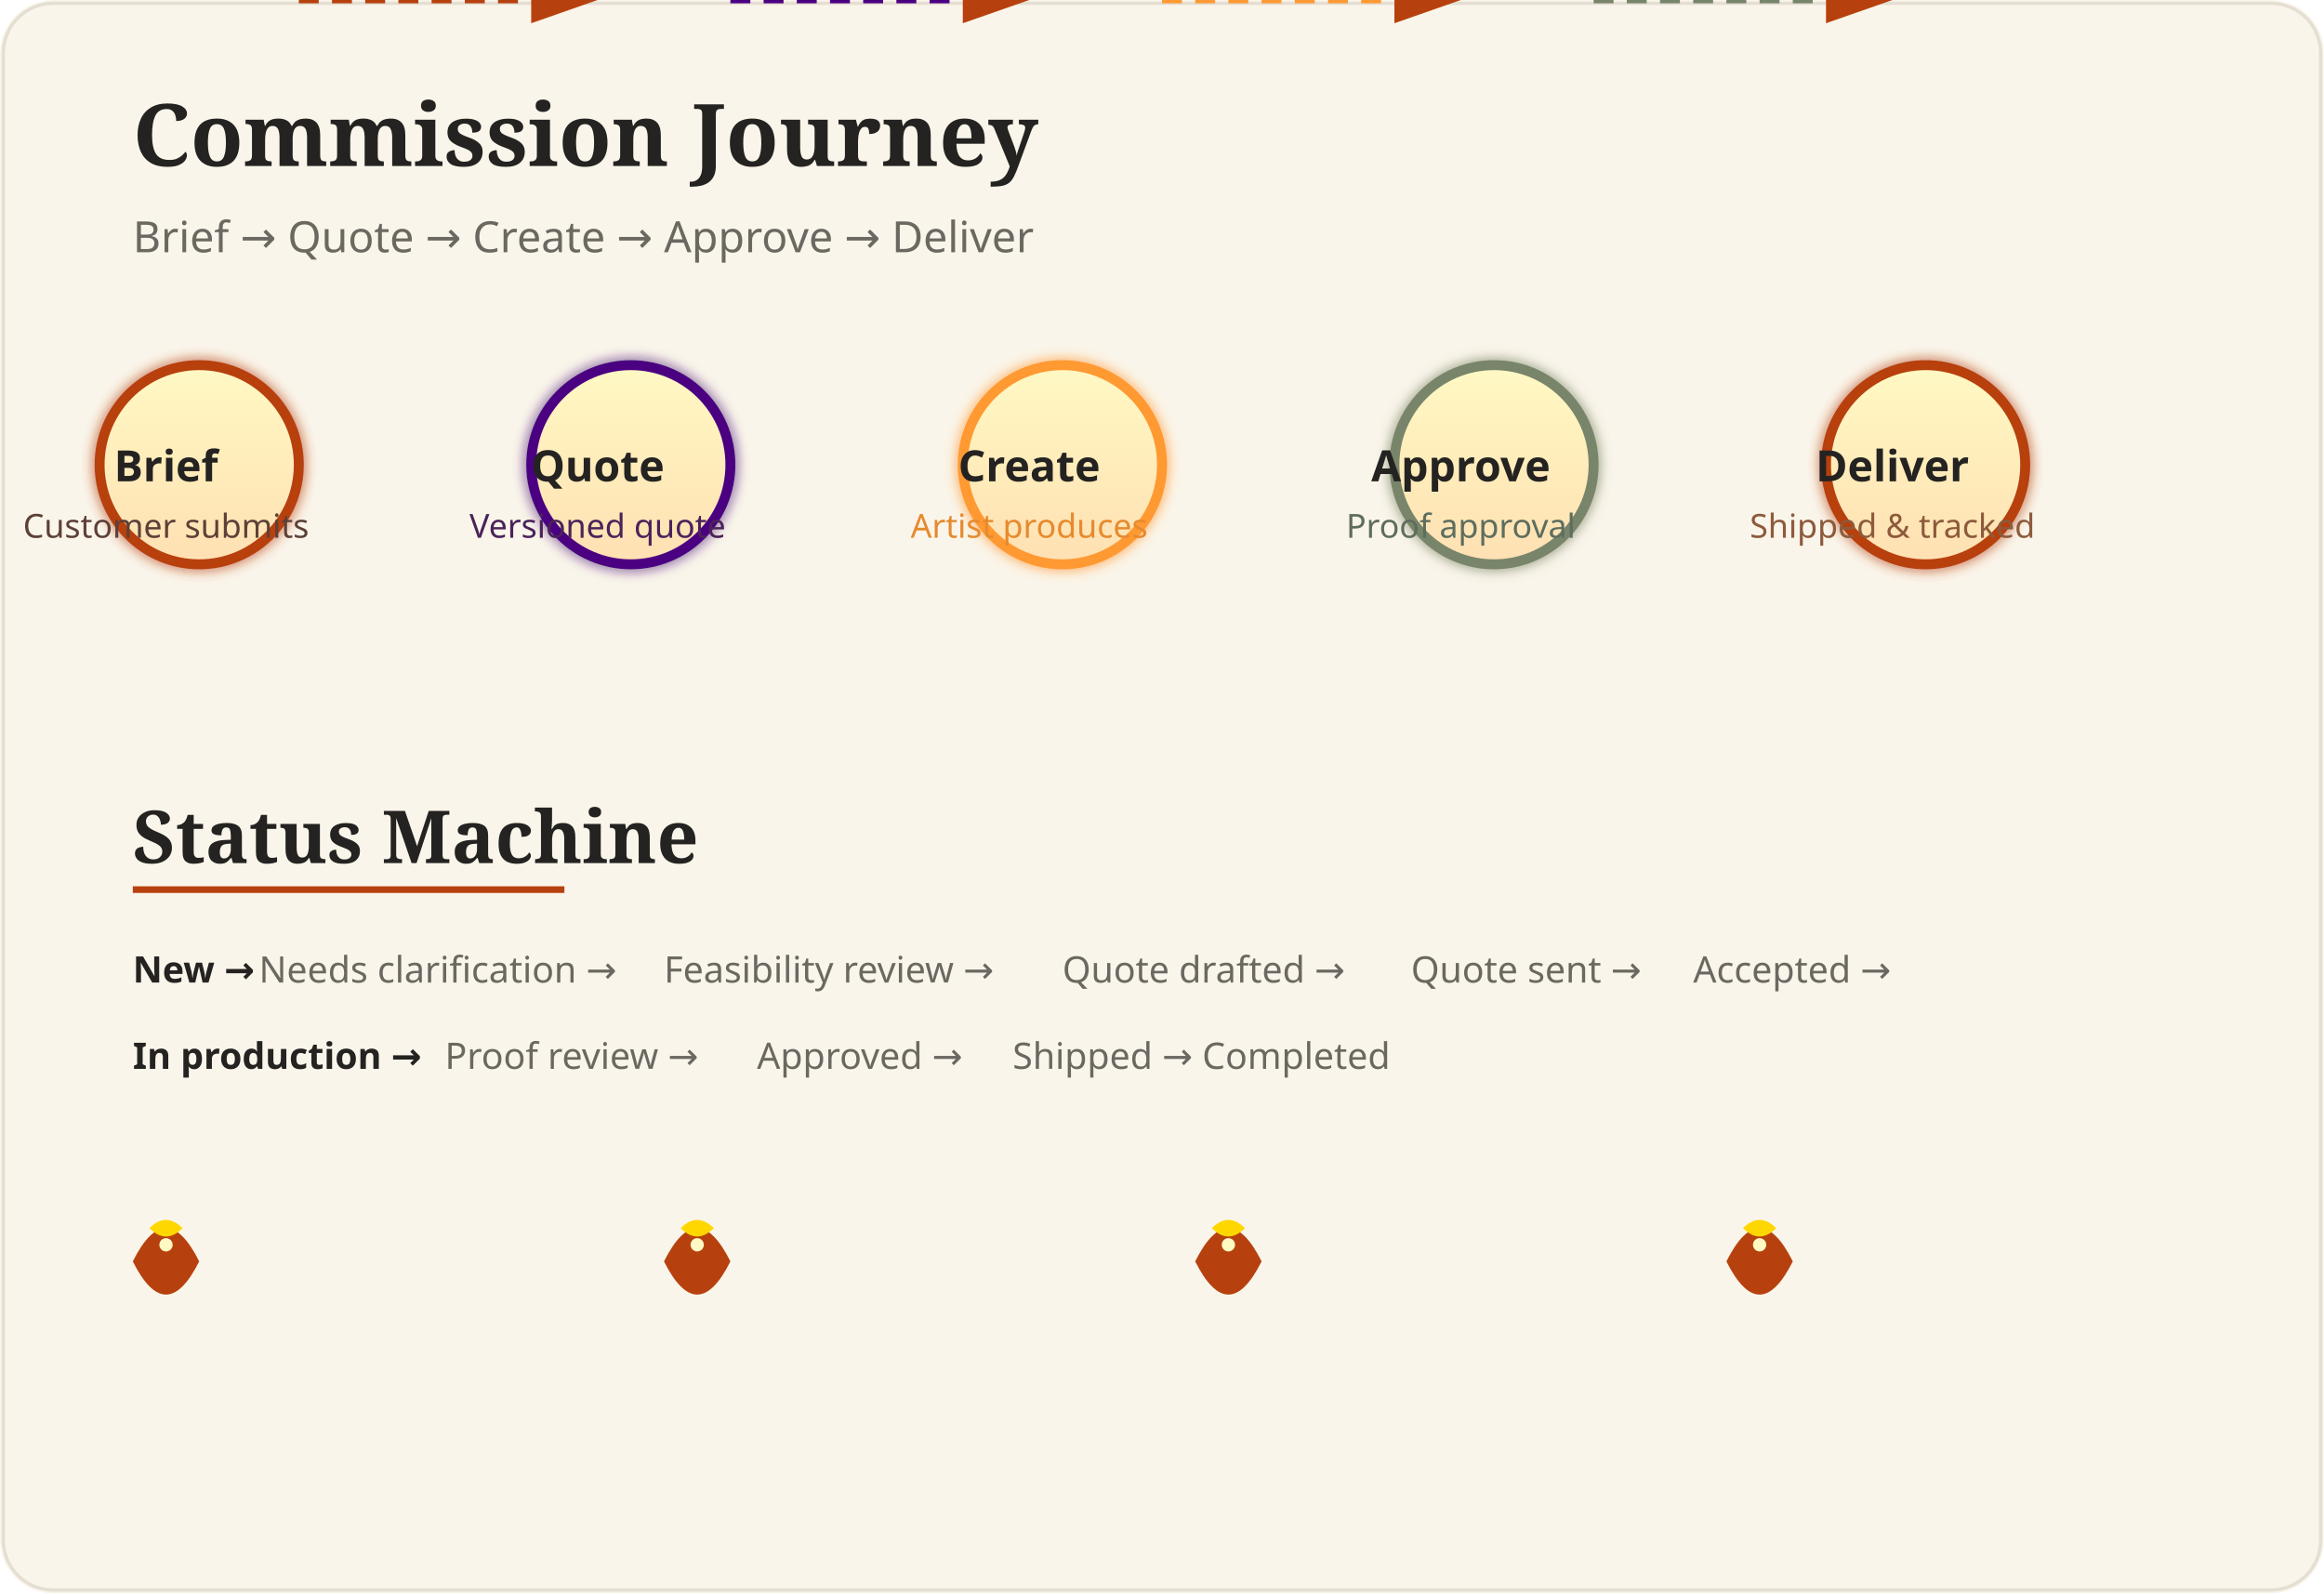
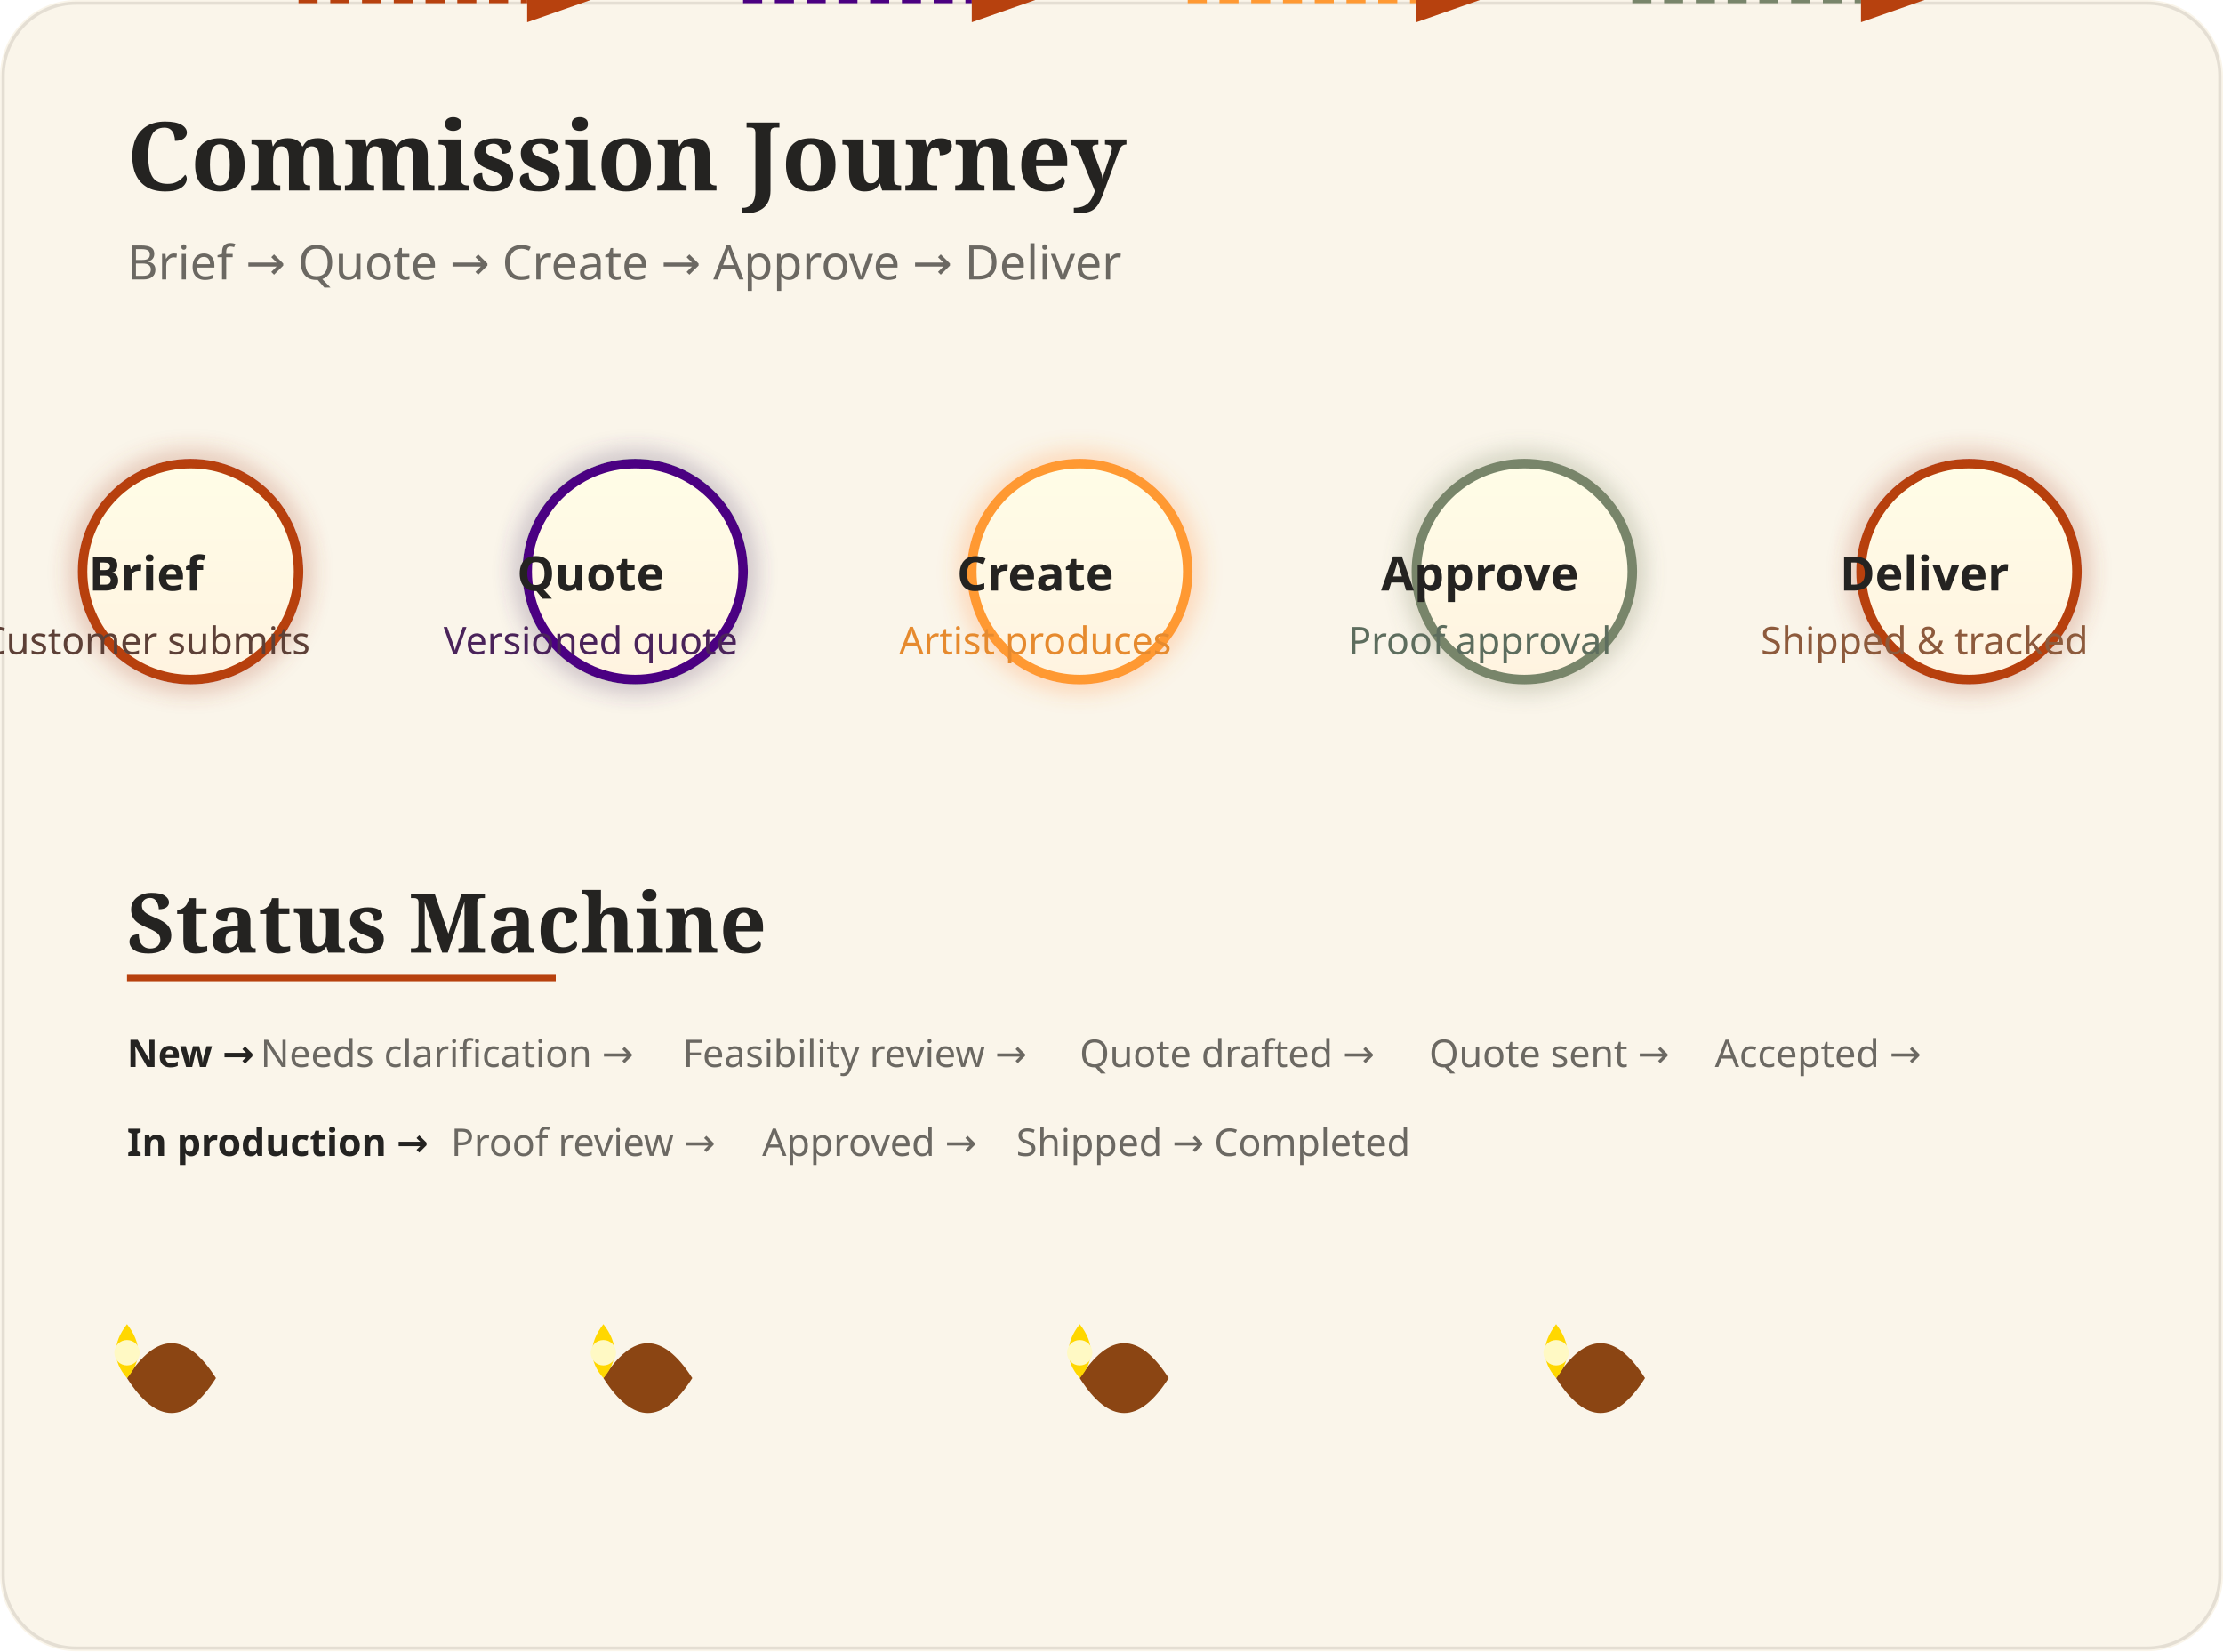
- <svg xmlns="http://www.w3.org/2000/svg" width="700" height="480" viewBox="0 0 700 480">
+ <svg xmlns="http://www.w3.org/2000/svg" width="700" height="520" viewBox="0 0 700 520">
  <defs>
-     <linearGradient id="nodeGrad" x1="0%" y1="0%" x2="0%" y2="100%">
-       <stop offset="0%" style="stop-color:#FFF9C4;stop-opacity:1" />
-       <stop offset="100%" style="stop-color:#FFE0B2;stop-opacity:1" />
+     <linearGradient id="flowNodeGrad" x1="0%" y1="0%" x2="0%" y2="100%">
+       <stop offset="0%" style="stop-color:#FFFDE7;stop-opacity:1" />
+       <stop offset="100%" style="stop-color:#FFF3E0;stop-opacity:1" />
    </linearGradient>
-     <marker id="arrowHead" markerWidth="10" markerHeight="7" refX="0" refY="3.5" orient="auto">
+     <marker id="flowArrow" markerWidth="10" markerHeight="7" refX="0" refY="3.5" orient="auto">
      <polygon points="0 0, 10 3.5, 0 7" fill="#B7410E" />
    </marker>
-     <filter id="nodeShadow" x="-20%" y="-20%" width="140%" height="140%">
-       <feGaussianBlur stdDeviation="2" result="blur" />
+     <filter id="nodeShadow" x="-30%" y="-30%" width="160%" height="160%">
+       <feGaussianBlur stdDeviation="4" result="blur" />
      <feComposite in="SourceGraphic" in2="blur" operator="over" />
    </filter>
  </defs>
-   <rect width="700" height="480" fill="#FAF5EA" rx="16" />
-   <rect x="1" y="1" width="698" height="478" fill="none" stroke="#E4DED3" stroke-width="1" rx="15" />
-   <text x="40" y="50" font-family="'Cormorant Garamond', Georgia, serif" font-size="26" font-weight="700" fill="#242321">Commission Journey</text>
-   <text x="40" y="76" font-family="'Manrope', sans-serif" font-size="13" fill="#6B6862">Brief → Quote → Create → Approve → Deliver</text>
-   <g id="step1" transform="translate(60, 140)">
-     <circle cx="0" cy="0" r="30" fill="url(#nodeGrad)" stroke="#B7410E" stroke-width="3" filter="url(#nodeShadow)" />
-     <text x="-10" y="5" font-family="'Manrope', sans-serif" font-size="13" fill="#242321" text-anchor="middle" font-weight="600">Brief</text>
-     <text x="-10" y="22" font-family="'Manrope', sans-serif" font-size="10" fill="#5D4037" text-anchor="middle">Customer submits</text>
-     <animate attributeName="r" values="28;32;28" dur="4s" repeatCount="indefinite" />
+   <rect width="700" height="520" fill="#FAF5EA" rx="24" />
+   <rect x="1" y="1" width="698" height="518" fill="none" stroke="#E4DED3" stroke-width="1" rx="23" />
+   <text x="40" y="60" font-family="'Cormorant Garamond', Georgia, serif" font-size="30" font-weight="700" fill="#242321">Commission Journey</text>
+   <text x="40" y="88" font-family="'Manrope', sans-serif" font-size="15" fill="#6B6862">Brief → Quote → Create → Approve → Deliver</text>
+   <g id="step1" transform="translate(60, 180)">
+     <circle cx="0" cy="0" r="34" fill="url(#flowNodeGrad)" stroke="#B7410E" stroke-width="3" filter="url(#nodeShadow)" />
+     <text x="-14" y="6" font-family="'Manrope', sans-serif" font-size="15" fill="#242321" text-anchor="middle" font-weight="600">Brief</text>
+     <text x="-14" y="26" font-family="'Manrope', sans-serif" font-size="12" fill="#5D4037" text-anchor="middle">Customer submits</text>
+     <animate attributeName="r" values="32;36;32" dur="4s" repeatCount="indefinite" />
  </g>
-   <line x1="90" y1="0" x2="160" y2="0" stroke="#B7410E" stroke-width="2" stroke-dasharray="6,4" marker-end="url(#arrowHead)" />
-   <g id="step2" transform="translate(190, 140)">
-     <circle cx="0" cy="0" r="30" fill="url(#nodeGrad)" stroke="#4B0082" stroke-width="3" filter="url(#nodeShadow)" />
-     <text x="-10" y="5" font-family="'Manrope', sans-serif" font-size="13" fill="#242321" text-anchor="middle" font-weight="600">Quote</text>
-     <text x="-10" y="22" font-family="'Manrope', sans-serif" font-size="10" fill="#4A235A" text-anchor="middle">Versioned quote</text>
+   <line x1="94" y1="0" x2="166" y2="0" stroke="#B7410E" stroke-width="2" stroke-dasharray="6,4" marker-end="url(#flowArrow)" />
+   <g id="step2" transform="translate(200, 180)">
+     <circle cx="0" cy="0" r="34" fill="url(#flowNodeGrad)" stroke="#4B0082" stroke-width="3" filter="url(#nodeShadow)" />
+     <text x="-14" y="6" font-family="'Manrope', sans-serif" font-size="15" fill="#242321" text-anchor="middle" font-weight="600">Quote</text>
+     <text x="-14" y="26" font-family="'Manrope', sans-serif" font-size="12" fill="#4A235A" text-anchor="middle">Versioned quote</text>
  </g>
-   <line x1="220" y1="0" x2="290" y2="0" stroke="#4B0082" stroke-width="2" stroke-dasharray="6,4" marker-end="url(#arrowHead)" />
-   <g id="step3" transform="translate(320, 140)">
-     <circle cx="0" cy="0" r="30" fill="url(#nodeGrad)" stroke="#FF9933" stroke-width="3" filter="url(#nodeShadow)" />
-     <text x="-10" y="5" font-family="'Manrope', sans-serif" font-size="13" fill="#242321" text-anchor="middle" font-weight="600">Create</text>
-     <text x="-10" y="22" font-family="'Manrope', sans-serif" font-size="10" fill="#E68A2E" text-anchor="middle">Artist produces</text>
+   <line x1="234" y1="0" x2="306" y2="0" stroke="#4B0082" stroke-width="2" stroke-dasharray="6,4" marker-end="url(#flowArrow)" />
+   <g id="step3" transform="translate(340, 180)">
+     <circle cx="0" cy="0" r="34" fill="url(#flowNodeGrad)" stroke="#FF9933" stroke-width="3" filter="url(#nodeShadow)" />
+     <text x="-14" y="6" font-family="'Manrope', sans-serif" font-size="15" fill="#242321" text-anchor="middle" font-weight="600">Create</text>
+     <text x="-14" y="26" font-family="'Manrope', sans-serif" font-size="12" fill="#E68A2E" text-anchor="middle">Artist produces</text>
  </g>
-   <line x1="350" y1="0" x2="420" y2="0" stroke="#FF9933" stroke-width="2" stroke-dasharray="6,4" marker-end="url(#arrowHead)" />
-   <g id="step4" transform="translate(450, 140)">
-     <circle cx="0" cy="0" r="30" fill="url(#nodeGrad)" stroke="#78856B" stroke-width="3" filter="url(#nodeShadow)" />
-     <text x="-10" y="5" font-family="'Manrope', sans-serif" font-size="13" fill="#242321" text-anchor="middle" font-weight="600">Approve</text>
-     <text x="-10" y="22" font-family="'Manrope', sans-serif" font-size="10" fill="#5D6D5E" text-anchor="middle">Proof approval</text>
+   <line x1="374" y1="0" x2="446" y2="0" stroke="#FF9933" stroke-width="2" stroke-dasharray="6,4" marker-end="url(#flowArrow)" />
+   <g id="step4" transform="translate(480, 180)">
+     <circle cx="0" cy="0" r="34" fill="url(#flowNodeGrad)" stroke="#78856B" stroke-width="3" filter="url(#nodeShadow)" />
+     <text x="-14" y="6" font-family="'Manrope', sans-serif" font-size="15" fill="#242321" text-anchor="middle" font-weight="600">Approve</text>
+     <text x="-14" y="26" font-family="'Manrope', sans-serif" font-size="12" fill="#5D6D5E" text-anchor="middle">Proof approval</text>
  </g>
-   <line x1="480" y1="0" x2="550" y2="0" stroke="#78856B" stroke-width="2" stroke-dasharray="6,4" marker-end="url(#arrowHead)" />
-   <g id="step5" transform="translate(580, 140)">
-     <circle cx="0" cy="0" r="30" fill="url(#nodeGrad)" stroke="#B7410E" stroke-width="3" filter="url(#nodeShadow)" />
-     <text x="-10" y="5" font-family="'Manrope', sans-serif" font-size="13" fill="#242321" text-anchor="middle" font-weight="600">Deliver</text>
-     <text x="-10" y="22" font-family="'Manrope', sans-serif" font-size="10" fill="#8D5A3C" text-anchor="middle">Shipped &amp; tracked</text>
+   <line x1="514" y1="0" x2="586" y2="0" stroke="#78856B" stroke-width="2" stroke-dasharray="6,4" marker-end="url(#flowArrow)" />
+   <g id="step5" transform="translate(620, 180)">
+     <circle cx="0" cy="0" r="34" fill="url(#flowNodeGrad)" stroke="#B7410E" stroke-width="3" filter="url(#nodeShadow)" />
+     <text x="-14" y="6" font-family="'Manrope', sans-serif" font-size="15" fill="#242321" text-anchor="middle" font-weight="600">Deliver</text>
+     <text x="-14" y="26" font-family="'Manrope', sans-serif" font-size="12" fill="#8D5A3C" text-anchor="middle">Shipped &amp; tracked</text>
  </g>
-   <text x="40" y="260" font-family="'Cormorant Garamond', Georgia, serif" font-size="22" font-weight="700" fill="#242321">Status Machine</text>
-   <line x1="40" y1="268" x2="170" y2="268" stroke="#B7410E" stroke-width="2" />
-   <text x="40" y="296" font-family="'Manrope', sans-serif" font-size="11" fill="#242321" font-weight="600">New →</text>
-   <text x="78" y="296" font-family="'Manrope', sans-serif" font-size="11" fill="#6B6862">Needs clarification →</text>
-   <text x="200" y="296" font-family="'Manrope', sans-serif" font-size="11" fill="#6B6862">Feasibility review →</text>
-   <text x="320" y="296" font-family="'Manrope', sans-serif" font-size="11" fill="#6B6862">Quote drafted →</text>
-   <text x="425" y="296" font-family="'Manrope', sans-serif" font-size="11" fill="#6B6862">Quote sent →</text>
-   <text x="510" y="296" font-family="'Manrope', sans-serif" font-size="11" fill="#6B6862">Accepted →</text>
-   <text x="40" y="322" font-family="'Manrope', sans-serif" font-size="11" fill="#242321" font-weight="600">In production →</text>
-   <text x="134" y="322" font-family="'Manrope', sans-serif" font-size="11" fill="#6B6862">Proof review →</text>
-   <text x="228" y="322" font-family="'Manrope', sans-serif" font-size="11" fill="#6B6862">Approved →</text>
-   <text x="305" y="322" font-family="'Manrope', sans-serif" font-size="11" fill="#6B6862">Shipped → Completed</text>
-   <g transform="translate(40, 360)">
-     <path d="M0,20 Q10,0 20,20 Q10,40 0,20 Z" fill="#B7410E" />
-     <path d="M5,10 Q10,5 15,10 Q10,15 5,10 Z" fill="#FFD700" />
-     <circle cx="10" cy="15" r="2" fill="#FFF9C4" />
+   <text x="40" y="300" font-family="'Cormorant Garamond', Georgia, serif" font-size="26" font-weight="700" fill="#242321">Status Machine</text>
+   <line x1="40" y1="308" x2="175" y2="308" stroke="#B7410E" stroke-width="2" />
+   <text x="40" y="336" font-family="'Manrope', sans-serif" font-size="12" fill="#242321" font-weight="600">New →</text>
+   <text x="82" y="336" font-family="'Manrope', sans-serif" font-size="12" fill="#6B6862">Needs clarification →</text>
+   <text x="215" y="336" font-family="'Manrope', sans-serif" font-size="12" fill="#6B6862">Feasibility review →</text>
+   <text x="340" y="336" font-family="'Manrope', sans-serif" font-size="12" fill="#6B6862">Quote drafted →</text>
+   <text x="450" y="336" font-family="'Manrope', sans-serif" font-size="12" fill="#6B6862">Quote sent →</text>
+   <text x="540" y="336" font-family="'Manrope', sans-serif" font-size="12" fill="#6B6862">Accepted →</text>
+   <text x="40" y="364" font-family="'Manrope', sans-serif" font-size="12" fill="#242321" font-weight="600">In production →</text>
+   <text x="142" y="364" font-family="'Manrope', sans-serif" font-size="12" fill="#6B6862">Proof review →</text>
+   <text x="240" y="364" font-family="'Manrope', sans-serif" font-size="12" fill="#6B6862">Approved →</text>
+   <text x="320" y="364" font-family="'Manrope', sans-serif" font-size="12" fill="#6B6862">Shipped → Completed</text>
+   <g transform="translate(40, 410)">
+     <path d="M0,24 Q14,2 28,24 Q14,46 0,24 Z" fill="#8B4513" />
+     <path d="M0,24 Q-7,16 0,7 Q7,16 0,24 Z" fill="#FFD700" filter="url(#flameGlow)">
+       <animate attributeName="d" values="M0,24 Q-7,16 0,7 Q7,16 0,24 Z; M0,24 Q-5,14 0,4 Q5,14 0,24 Z; M0,24 Q-7,16 0,7 Q7,16 0,24 Z" dur="3.5s" repeatCount="indefinite" />
+     </path>
+     <circle cx="0" cy="16" r="4" fill="#FFF9C4" />
  </g>
-   <g transform="translate(200, 360)">
-     <path d="M0,20 Q10,0 20,20 Q10,40 0,20 Z" fill="#B7410E" />
-     <path d="M5,10 Q10,5 15,10 Q10,15 5,10 Z" fill="#FFD700" />
-     <circle cx="10" cy="15" r="2" fill="#FFF9C4" />
+   <g transform="translate(190, 410)">
+     <path d="M0,24 Q14,2 28,24 Q14,46 0,24 Z" fill="#8B4513" />
+     <path d="M0,24 Q-7,16 0,7 Q7,16 0,24 Z" fill="#FFD700" filter="url(#flameGlow)">
+       <animate attributeName="d" values="M0,24 Q-7,16 0,7 Q7,16 0,24 Z; M0,24 Q-5,14 0,4 Q5,14 0,24 Z; M0,24 Q-7,16 0,7 Q7,16 0,24 Z" dur="2.8s" repeatCount="indefinite" />
+     </path>
+     <circle cx="0" cy="16" r="4" fill="#FFF9C4" />
  </g>
-   <g transform="translate(360, 360)">
-     <path d="M0,20 Q10,0 20,20 Q10,40 0,20 Z" fill="#B7410E" />
-     <path d="M5,10 Q10,5 15,10 Q10,15 5,10 Z" fill="#FFD700" />
-     <circle cx="10" cy="15" r="2" fill="#FFF9C4" />
+   <g transform="translate(340, 410)">
+     <path d="M0,24 Q14,2 28,24 Q14,46 0,24 Z" fill="#8B4513" />
+     <path d="M0,24 Q-7,16 0,7 Q7,16 0,24 Z" fill="#FFD700" filter="url(#flameGlow)">
+       <animate attributeName="d" values="M0,24 Q-7,16 0,7 Q7,16 0,24 Z; M0,24 Q-5,14 0,4 Q5,14 0,24 Z; M0,24 Q-7,16 0,7 Q7,16 0,24 Z" dur="3.5s" repeatCount="indefinite" />
+     </path>
+     <circle cx="0" cy="16" r="4" fill="#FFF9C4" />
  </g>
-   <g transform="translate(520, 360)">
-     <path d="M0,20 Q10,0 20,20 Q10,40 0,20 Z" fill="#B7410E" />
-     <path d="M5,10 Q10,5 15,10 Q10,15 5,10 Z" fill="#FFD700" />
-     <circle cx="10" cy="15" r="2" fill="#FFF9C4" />
+   <g transform="translate(490, 410)">
+     <path d="M0,24 Q14,2 28,24 Q14,46 0,24 Z" fill="#8B4513" />
+     <path d="M0,24 Q-7,16 0,7 Q7,16 0,24 Z" fill="#FFD700" filter="url(#flameGlow)">
+       <animate attributeName="d" values="M0,24 Q-7,16 0,7 Q7,16 0,24 Z; M0,24 Q-5,14 0,4 Q5,14 0,24 Z; M0,24 Q-7,16 0,7 Q7,16 0,24 Z" dur="2.8s" repeatCount="indefinite" />
+     </path>
+     <circle cx="0" cy="16" r="4" fill="#FFF9C4" />
  </g>
</svg>
